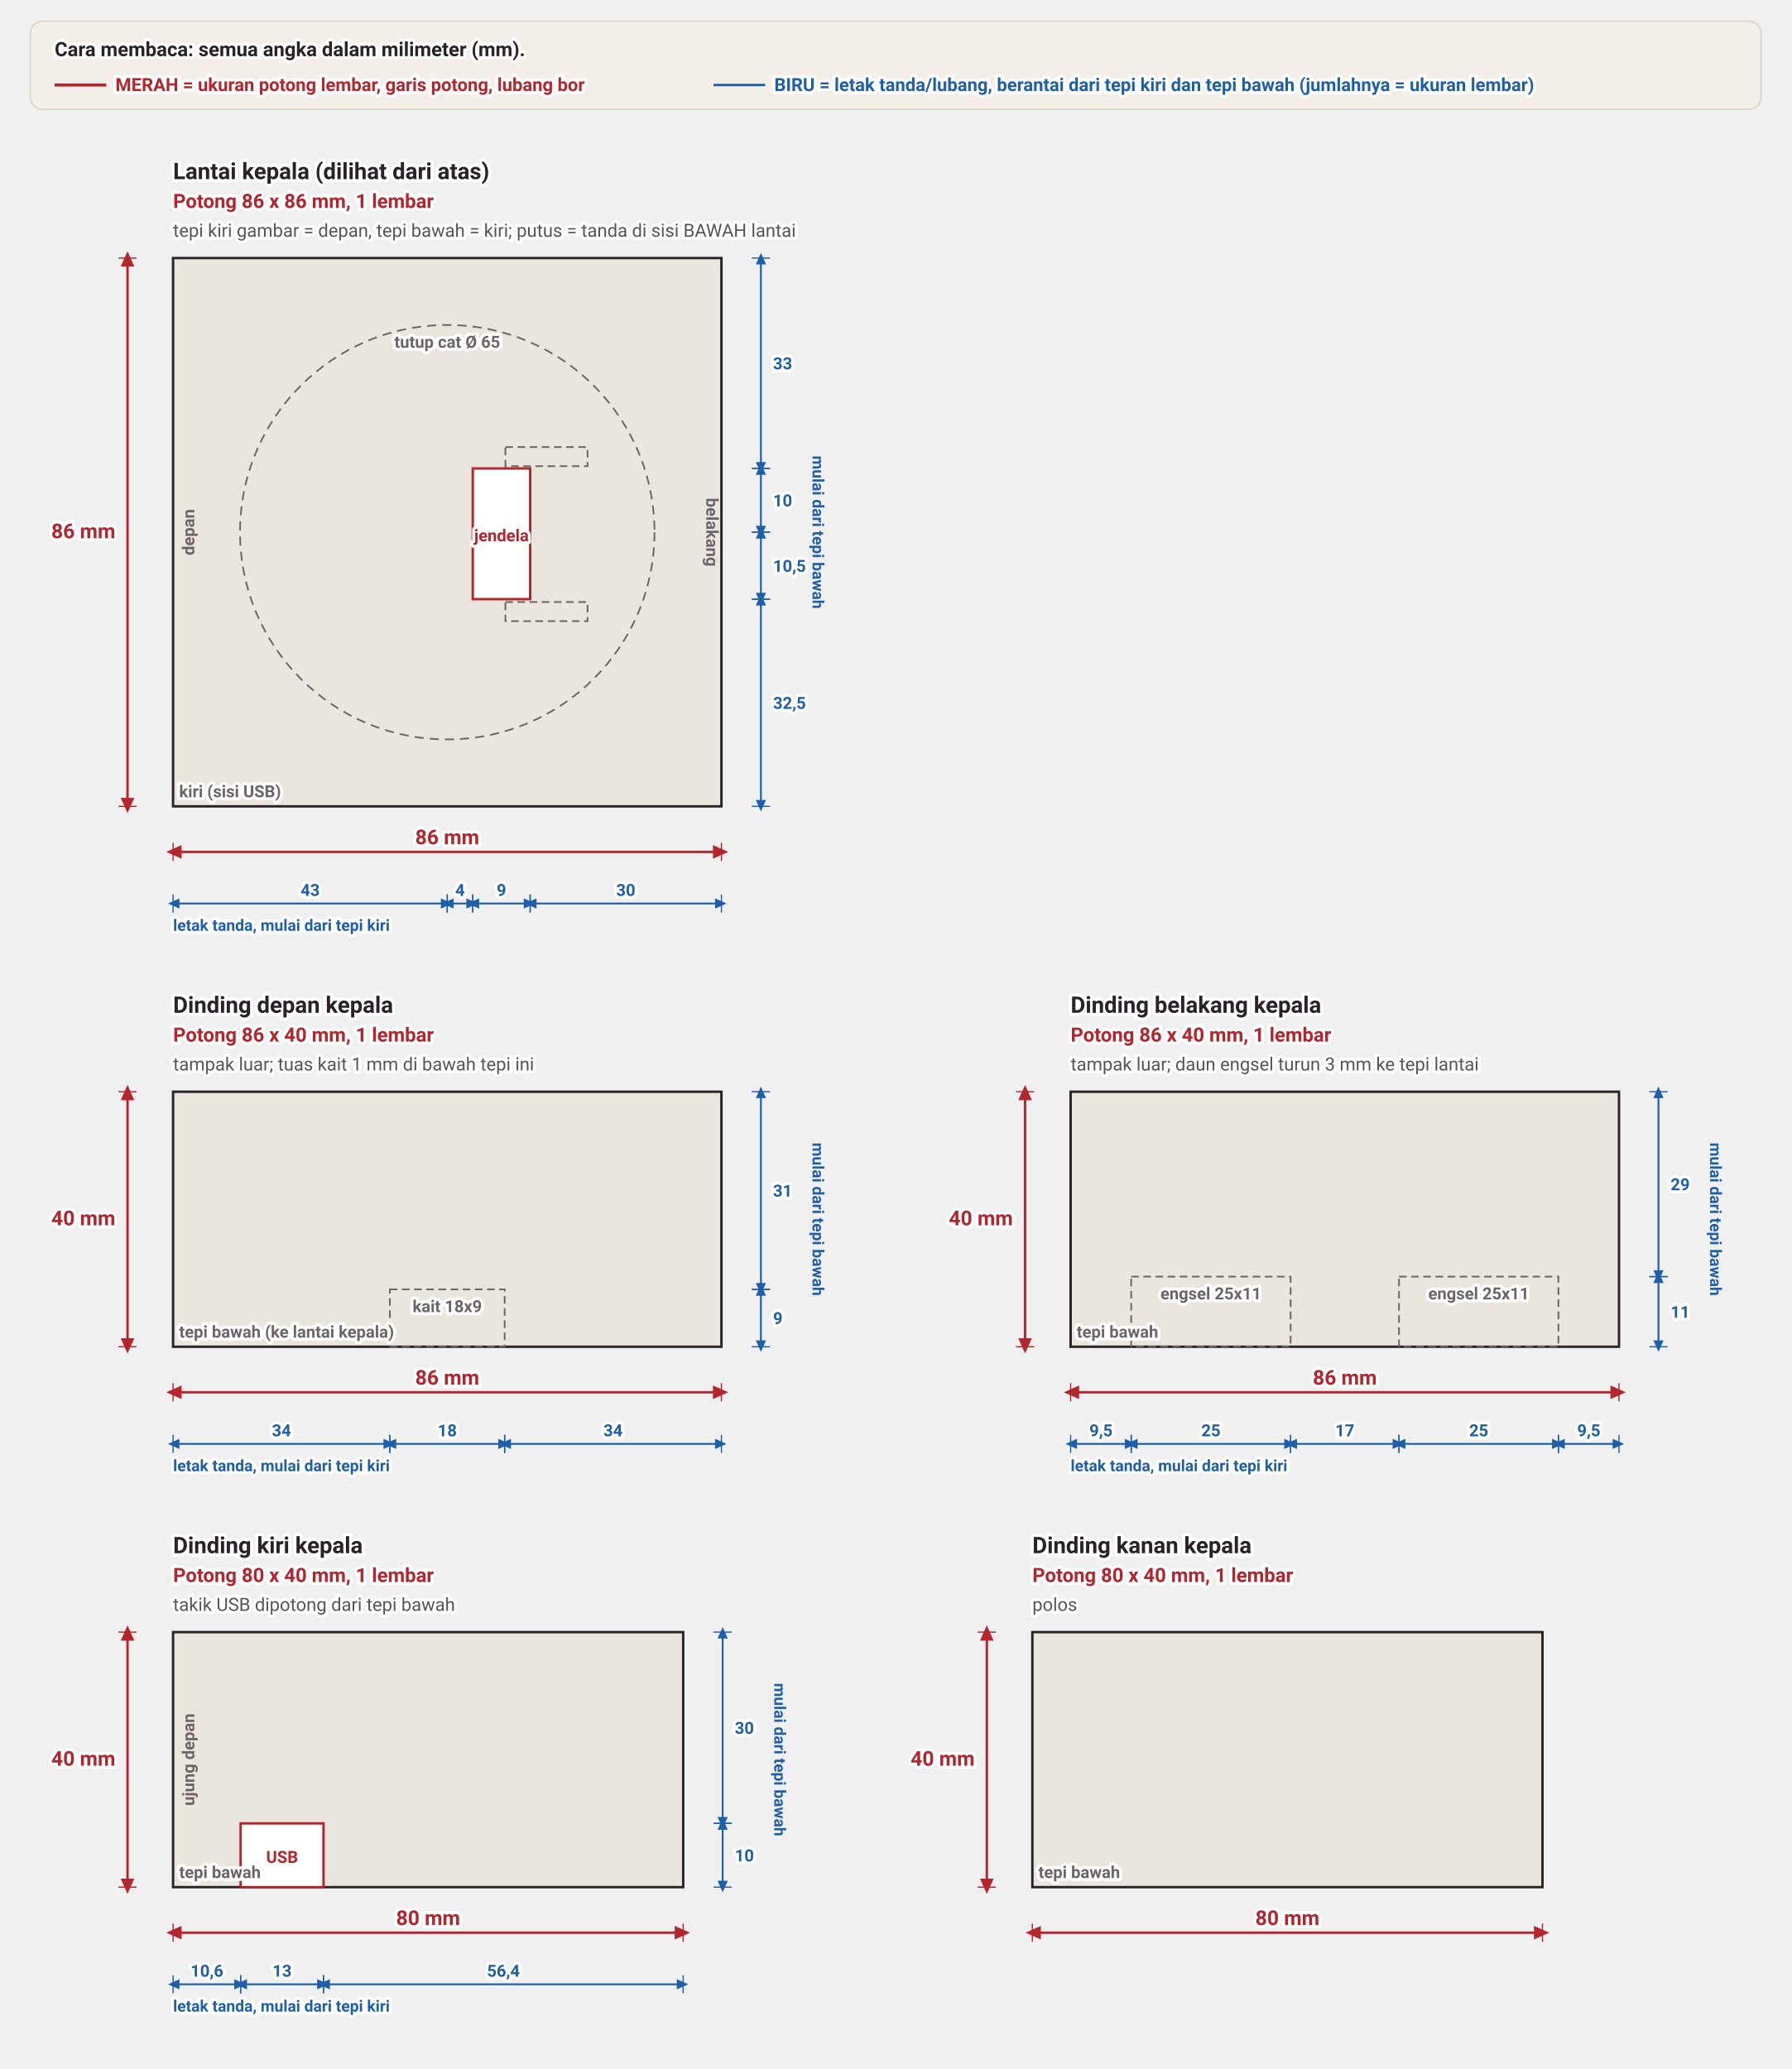
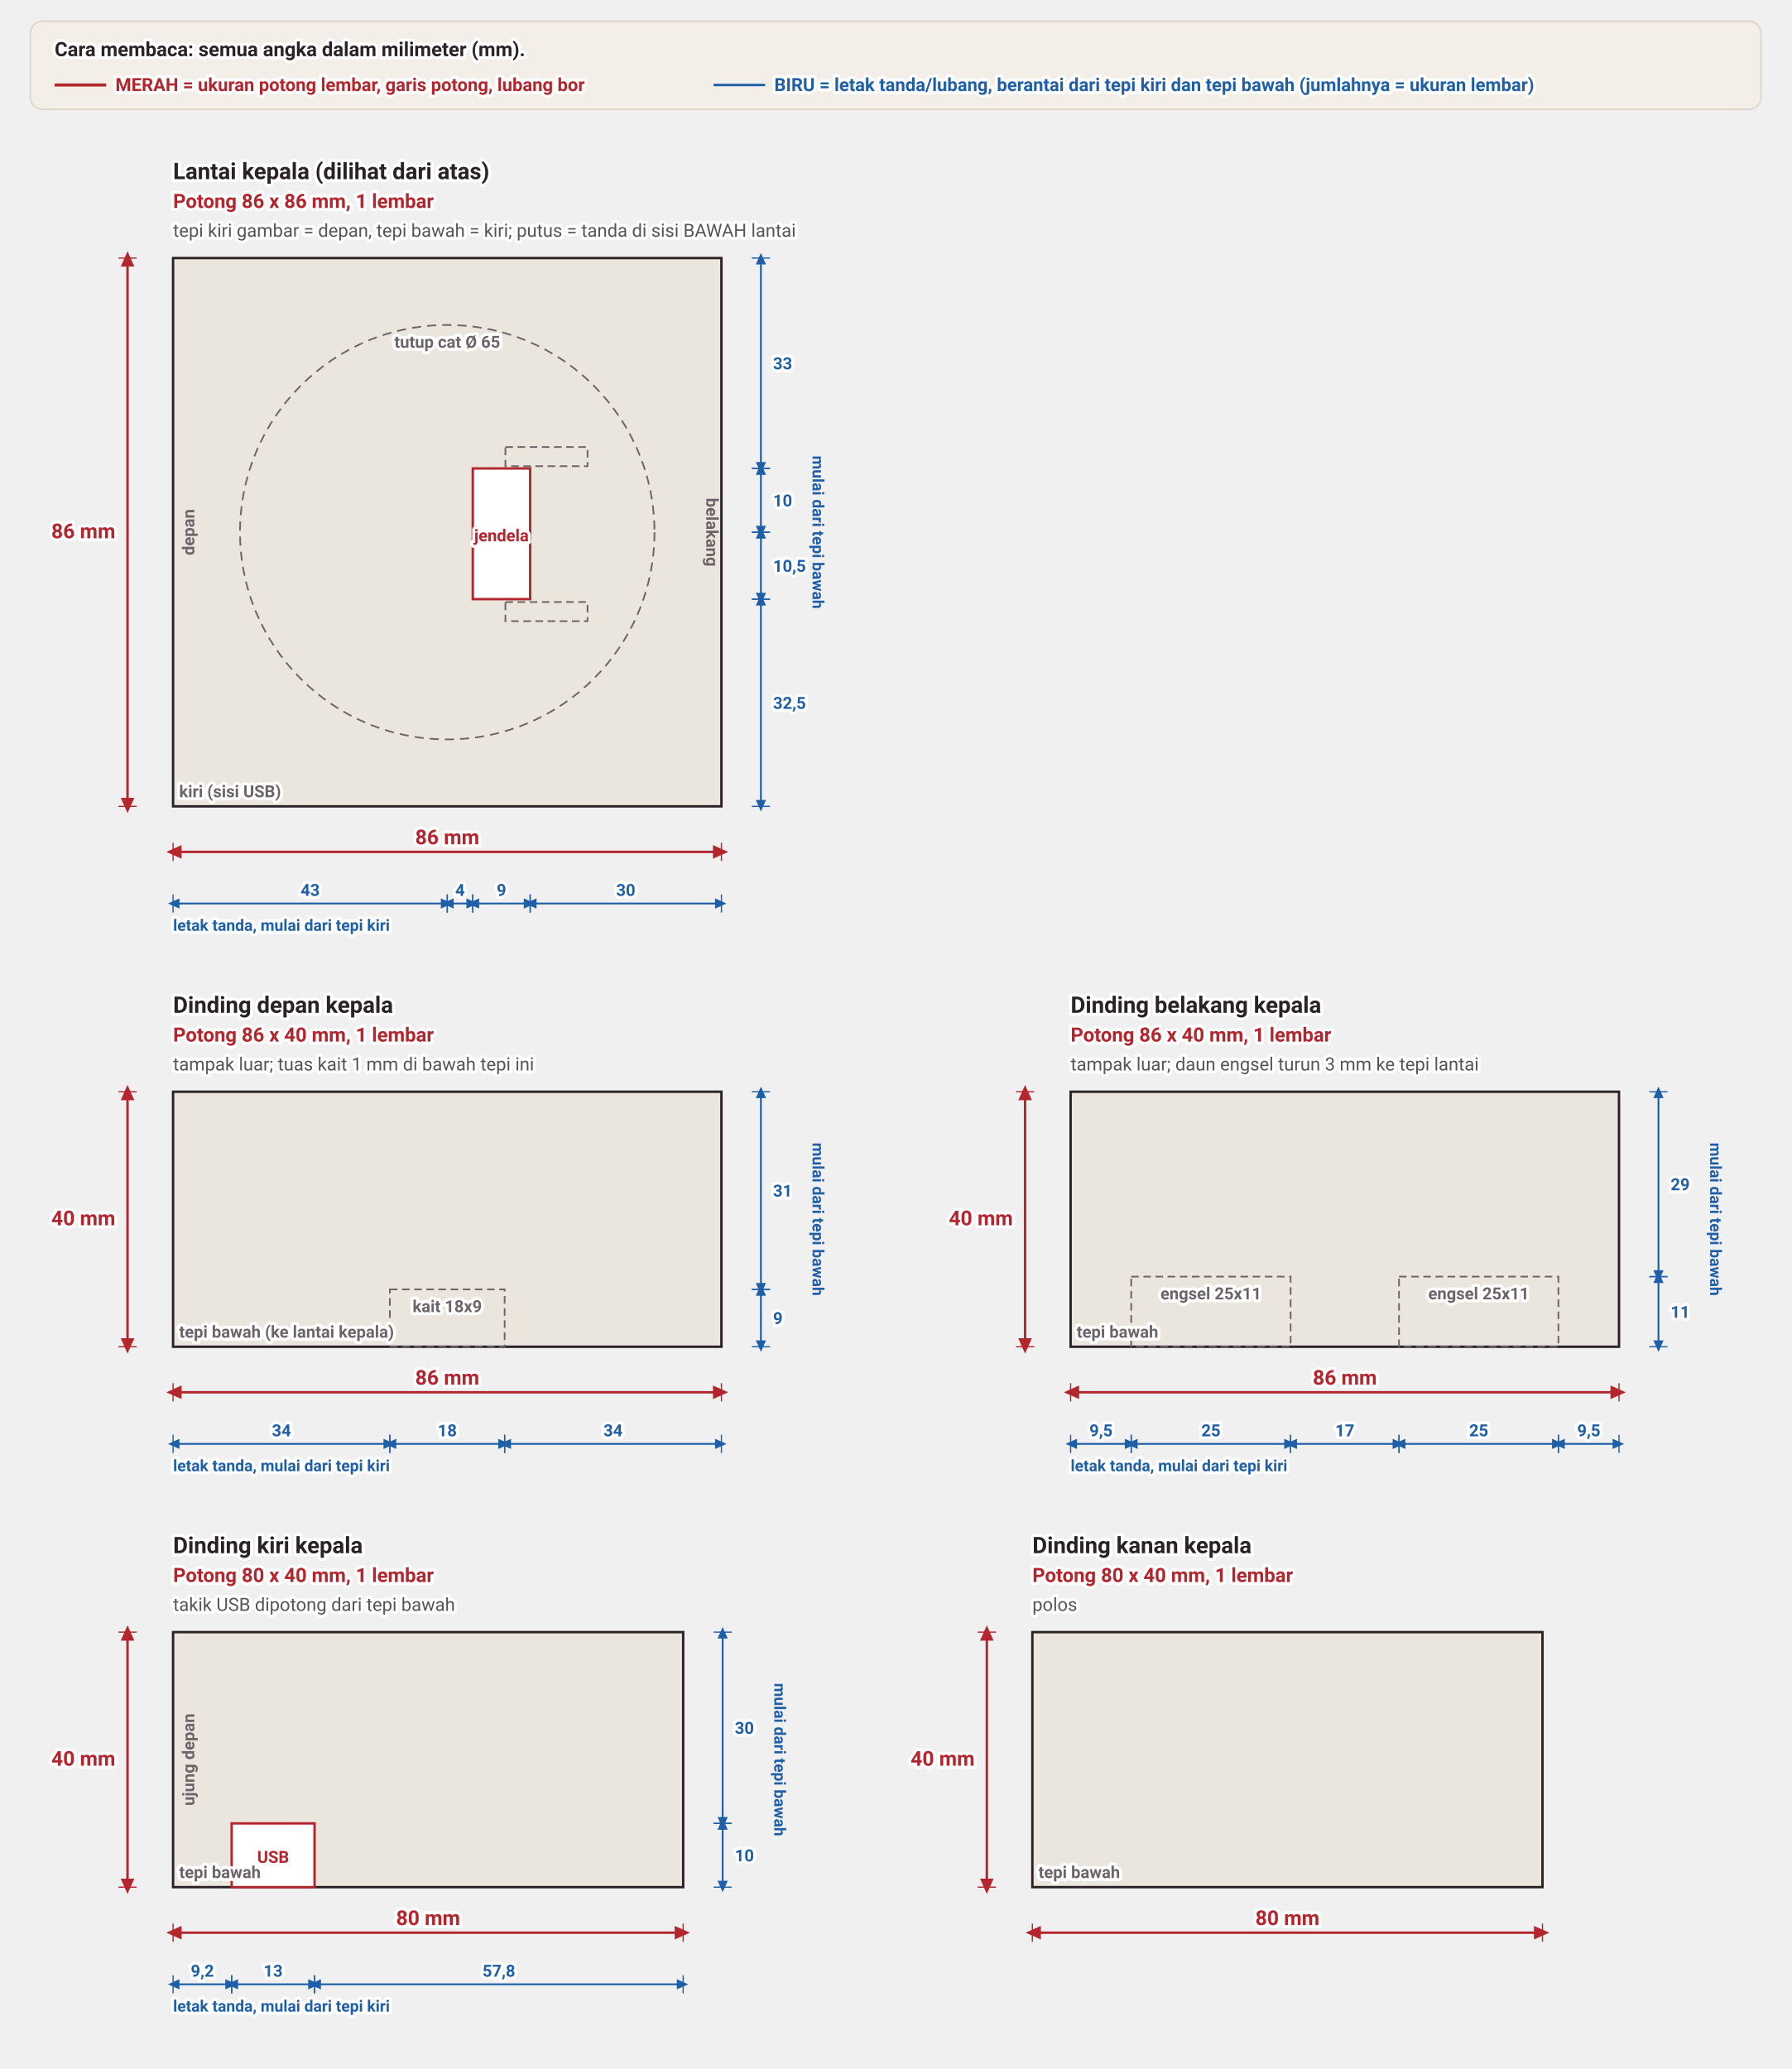
<svg xmlns="http://www.w3.org/2000/svg" viewBox="0 0 1180 1363" font-family="system-ui,Segoe UI,Roboto,sans-serif" role="img" aria-label="Lembar PVC kepala">
  <defs>
    <marker id="pa" viewBox="0 0 10 10" refX="5" refY="5" markerWidth="7" markerHeight="7" orient="auto-start-reverse">
      <path d="M0,1 L9,5 L0,9 z" fill="#1f5fa8" />
    </marker>
    <marker id="pm" viewBox="0 0 10 10" refX="5" refY="5" markerWidth="7" markerHeight="7" orient="auto-start-reverse">
      <path d="M0,1 L9,5 L0,9 z" fill="#b3262e" />
    </marker>
  </defs>
  <rect x="20" y="14" width="1140" height="58" rx="8" fill="#f3efe8" stroke="#ddd5c8" />
  <text x="36.0" y="37.0" font-size="13" font-weight="700" fill="#2a2226" text-anchor="start" paint-order="stroke" stroke="#fff" stroke-width="4" stroke-linejoin="round">Cara membaca: semua angka dalam milimeter (mm).</text>
  <line x1="36" y1="56" x2="70" y2="56" stroke="#b3262e" stroke-width="2" />
  <text x="76.0" y="60.0" font-size="12" font-weight="600" fill="#b3262e" text-anchor="start" paint-order="stroke" stroke="#fff" stroke-width="4" stroke-linejoin="round">MERAH = ukuran potong lembar, garis potong, lubang bor</text>
  <line x1="470" y1="56" x2="504" y2="56" stroke="#1f5fa8" stroke-width="1.6" />
  <text x="510.0" y="60.0" font-size="12" font-weight="600" fill="#1f5fa8" text-anchor="start" paint-order="stroke" stroke="#fff" stroke-width="4" stroke-linejoin="round">BIRU = letak tanda/lubang, berantai dari tepi kiri dan tepi bawah (jumlahnya = ukuran lembar)</text>
  <rect x="114.0" y="170.0" width="361.2" height="361.2" fill="#ebe6dd" stroke="#2a2226" stroke-width="1.6" />
  <circle cx="294.6" cy="350.6" r="136.5" fill="none" stroke="#6c6469" stroke-width="1.1" stroke-dasharray="6 4" />
  <text x="294.6" y="229.1" font-size="11" font-weight="600" fill="#6c6469" text-anchor="middle" paint-order="stroke" stroke="#fff" stroke-width="4" stroke-linejoin="round">tutup cat Ø 65</text>
  <rect x="332.9" y="396.6" width="54.1" height="12.6" fill="none" stroke="#6c6469" stroke-width="1.1" stroke-dasharray="5 3" />
  <rect x="332.9" y="294.5" width="54.1" height="12.6" fill="none" stroke="#6c6469" stroke-width="1.1" stroke-dasharray="5 3" />
  <rect x="311.4" y="308.6" width="37.8" height="86.1" fill="#fff" stroke="#b3262e" stroke-width="1.6" />
  <text x="330.3" y="356.6" font-size="11" font-weight="700" fill="#b3262e" text-anchor="middle" paint-order="stroke" stroke="#fff" stroke-width="4" stroke-linejoin="round">jendela</text>
  <line x1="114.0" y1="561.2" x2="475.2" y2="561.2" stroke="#b3262e" stroke-width="1.6" marker-start="url(#pm)" marker-end="url(#pm)" />
  <line x1="114.0" y1="555.2" x2="114.0" y2="567.2" stroke="#b3262e" stroke-width=".8" />
  <line x1="475.2" y1="555.2" x2="475.2" y2="567.2" stroke="#b3262e" stroke-width=".8" />
  <text x="294.6" y="556.2" font-size="13.5" font-weight="700" fill="#b3262e" text-anchor="middle" paint-order="stroke" stroke="#fff" stroke-width="4" stroke-linejoin="round">86 mm</text>
  <line x1="84.0" y1="531.2" x2="84.0" y2="170.0" stroke="#b3262e" stroke-width="1.6" marker-start="url(#pm)" marker-end="url(#pm)" />
  <line x1="78.0" y1="531.2" x2="90.0" y2="531.2" stroke="#b3262e" stroke-width=".8" />
  <line x1="78.0" y1="170.0" x2="90.0" y2="170.0" stroke="#b3262e" stroke-width=".8" />
  <text x="76.0" y="354.6" font-size="13.5" font-weight="700" fill="#b3262e" text-anchor="end" paint-order="stroke" stroke="#fff" stroke-width="4" stroke-linejoin="round">86 mm</text>
  <line x1="114.0" y1="595.2" x2="294.6" y2="595.2" stroke="#1f5fa8" stroke-width="1.2" marker-start="url(#pa)" marker-end="url(#pa)" />
  <line x1="114.0" y1="589.2" x2="114.0" y2="601.2" stroke="#1f5fa8" stroke-width=".8" />
  <line x1="294.6" y1="589.2" x2="294.6" y2="601.2" stroke="#1f5fa8" stroke-width=".8" />
  <text x="204.3" y="590.2" font-size="11" font-weight="700" fill="#1f5fa8" text-anchor="middle" paint-order="stroke" stroke="#fff" stroke-width="4" stroke-linejoin="round">43</text>
  <line x1="294.6" y1="595.2" x2="311.4" y2="595.2" stroke="#1f5fa8" stroke-width="1.2" marker-start="url(#pa)" marker-end="url(#pa)" />
  <line x1="294.6" y1="589.2" x2="294.6" y2="601.2" stroke="#1f5fa8" stroke-width=".8" />
  <line x1="311.4" y1="589.2" x2="311.4" y2="601.2" stroke="#1f5fa8" stroke-width=".8" />
  <text x="303.0" y="590.2" font-size="11" font-weight="700" fill="#1f5fa8" text-anchor="middle" paint-order="stroke" stroke="#fff" stroke-width="4" stroke-linejoin="round">4</text>
  <line x1="311.4" y1="595.2" x2="349.2" y2="595.2" stroke="#1f5fa8" stroke-width="1.2" marker-start="url(#pa)" marker-end="url(#pa)" />
  <line x1="311.4" y1="589.2" x2="311.4" y2="601.2" stroke="#1f5fa8" stroke-width=".8" />
  <line x1="349.2" y1="589.2" x2="349.2" y2="601.2" stroke="#1f5fa8" stroke-width=".8" />
  <text x="330.3" y="590.2" font-size="11" font-weight="700" fill="#1f5fa8" text-anchor="middle" paint-order="stroke" stroke="#fff" stroke-width="4" stroke-linejoin="round">9</text>
  <line x1="349.2" y1="595.2" x2="475.2" y2="595.2" stroke="#1f5fa8" stroke-width="1.2" marker-start="url(#pa)" marker-end="url(#pa)" />
  <line x1="349.2" y1="589.2" x2="349.2" y2="601.2" stroke="#1f5fa8" stroke-width=".8" />
  <line x1="475.2" y1="589.2" x2="475.2" y2="601.2" stroke="#1f5fa8" stroke-width=".8" />
  <text x="412.2" y="590.2" font-size="11" font-weight="700" fill="#1f5fa8" text-anchor="middle" paint-order="stroke" stroke="#fff" stroke-width="4" stroke-linejoin="round">30</text>
  <text x="114.0" y="613.2" font-size="10.5" font-weight="600" fill="#1f5fa8" text-anchor="start" paint-order="stroke" stroke="#fff" stroke-width="4" stroke-linejoin="round">letak tanda, mulai dari tepi kiri</text>
  <line x1="501.2" y1="531.2" x2="501.2" y2="394.7" stroke="#1f5fa8" stroke-width="1.2" marker-start="url(#pa)" marker-end="url(#pa)" />
  <line x1="495.2" y1="531.2" x2="507.2" y2="531.2" stroke="#1f5fa8" stroke-width=".8" />
  <line x1="495.2" y1="394.7" x2="507.2" y2="394.7" stroke="#1f5fa8" stroke-width=".8" />
  <text x="509.2" y="467.0" font-size="11" font-weight="700" fill="#1f5fa8" text-anchor="start" paint-order="stroke" stroke="#fff" stroke-width="4" stroke-linejoin="round">32,5</text>
  <line x1="501.2" y1="394.7" x2="501.2" y2="350.6" stroke="#1f5fa8" stroke-width="1.2" marker-start="url(#pa)" marker-end="url(#pa)" />
  <line x1="495.2" y1="394.7" x2="507.2" y2="394.7" stroke="#1f5fa8" stroke-width=".8" />
  <line x1="495.2" y1="350.6" x2="507.2" y2="350.6" stroke="#1f5fa8" stroke-width=".8" />
  <text x="509.2" y="376.7" font-size="11" font-weight="700" fill="#1f5fa8" text-anchor="start" paint-order="stroke" stroke="#fff" stroke-width="4" stroke-linejoin="round">10,5</text>
  <line x1="501.2" y1="350.6" x2="501.2" y2="308.6" stroke="#1f5fa8" stroke-width="1.2" marker-start="url(#pa)" marker-end="url(#pa)" />
  <line x1="495.2" y1="350.6" x2="507.2" y2="350.6" stroke="#1f5fa8" stroke-width=".8" />
  <line x1="495.2" y1="308.6" x2="507.2" y2="308.6" stroke="#1f5fa8" stroke-width=".8" />
  <text x="509.2" y="333.6" font-size="11" font-weight="700" fill="#1f5fa8" text-anchor="start" paint-order="stroke" stroke="#fff" stroke-width="4" stroke-linejoin="round">10</text>
  <line x1="501.2" y1="308.6" x2="501.2" y2="170.0" stroke="#1f5fa8" stroke-width="1.2" marker-start="url(#pa)" marker-end="url(#pa)" />
  <line x1="495.2" y1="308.6" x2="507.2" y2="308.6" stroke="#1f5fa8" stroke-width=".8" />
  <line x1="495.2" y1="170.0" x2="507.2" y2="170.0" stroke="#1f5fa8" stroke-width=".8" />
  <text x="509.2" y="243.3" font-size="11" font-weight="700" fill="#1f5fa8" text-anchor="start" paint-order="stroke" stroke="#fff" stroke-width="4" stroke-linejoin="round">33</text>
  <text x="535.2" y="350.6" font-size="10.5" font-weight="600" fill="#1f5fa8" text-anchor="middle" transform="rotate(90 535.2 350.6)">mulai dari tepi bawah</text>
  <text x="128.0" y="350.6" font-size="11" font-weight="600" fill="#6c6469" text-anchor="middle" transform="rotate(-90 128.0 350.6)">depan</text>
  <text x="465.2" y="350.6" font-size="11" font-weight="600" fill="#6c6469" text-anchor="middle" transform="rotate(90 465.2 350.6)">belakang</text>
  <text x="118.0" y="525.2" font-size="11" font-weight="600" fill="#6c6469" text-anchor="start" paint-order="stroke" stroke="#fff" stroke-width="4" stroke-linejoin="round">kiri (sisi USB)</text>
  <text x="114.0" y="118.0" font-size="15" font-weight="700" fill="#2a2226" text-anchor="start" paint-order="stroke" stroke="#fff" stroke-width="4" stroke-linejoin="round">Lantai kepala (dilihat dari atas)</text>
  <text x="114.0" y="137.0" font-size="13" font-weight="700" fill="#b3262e" text-anchor="start" paint-order="stroke" stroke="#fff" stroke-width="4" stroke-linejoin="round">Potong 86 x 86 mm, 1 lembar</text>
  <text x="114.0" y="156.0" font-size="12" font-weight="400" fill="#555" text-anchor="start" paint-order="stroke" stroke="#fff" stroke-width="4" stroke-linejoin="round">tepi kiri gambar = depan, tepi bawah = kiri; putus = tanda di sisi BAWAH lantai</text>
  <rect x="114.0" y="719.2" width="361.2" height="168.0" fill="#ebe6dd" stroke="#2a2226" stroke-width="1.6" />
  <rect x="256.8" y="849.4" width="75.6" height="37.8" fill="none" stroke="#6c6469" stroke-width="1.1" stroke-dasharray="5 3" />
  <text x="294.6" y="864.4" font-size="11" font-weight="600" fill="#6c6469" text-anchor="middle" paint-order="stroke" stroke="#fff" stroke-width="4" stroke-linejoin="round">kait 18x9</text>
  <line x1="114.0" y1="917.2" x2="475.2" y2="917.2" stroke="#b3262e" stroke-width="1.6" marker-start="url(#pm)" marker-end="url(#pm)" />
  <line x1="114.0" y1="911.2" x2="114.0" y2="923.2" stroke="#b3262e" stroke-width=".8" />
  <line x1="475.2" y1="911.2" x2="475.2" y2="923.2" stroke="#b3262e" stroke-width=".8" />
  <text x="294.6" y="912.2" font-size="13.5" font-weight="700" fill="#b3262e" text-anchor="middle" paint-order="stroke" stroke="#fff" stroke-width="4" stroke-linejoin="round">86 mm</text>
  <line x1="84.0" y1="887.2" x2="84.0" y2="719.2" stroke="#b3262e" stroke-width="1.6" marker-start="url(#pm)" marker-end="url(#pm)" />
  <line x1="78.0" y1="887.2" x2="90.0" y2="887.2" stroke="#b3262e" stroke-width=".8" />
  <line x1="78.0" y1="719.2" x2="90.0" y2="719.2" stroke="#b3262e" stroke-width=".8" />
  <text x="76.0" y="807.2" font-size="13.5" font-weight="700" fill="#b3262e" text-anchor="end" paint-order="stroke" stroke="#fff" stroke-width="4" stroke-linejoin="round">40 mm</text>
  <line x1="114.0" y1="951.2" x2="256.8" y2="951.2" stroke="#1f5fa8" stroke-width="1.2" marker-start="url(#pa)" marker-end="url(#pa)" />
  <line x1="114.0" y1="945.2" x2="114.0" y2="957.2" stroke="#1f5fa8" stroke-width=".8" />
  <line x1="256.8" y1="945.2" x2="256.8" y2="957.2" stroke="#1f5fa8" stroke-width=".8" />
  <text x="185.4" y="946.2" font-size="11" font-weight="700" fill="#1f5fa8" text-anchor="middle" paint-order="stroke" stroke="#fff" stroke-width="4" stroke-linejoin="round">34</text>
  <line x1="256.8" y1="951.2" x2="332.4" y2="951.2" stroke="#1f5fa8" stroke-width="1.2" marker-start="url(#pa)" marker-end="url(#pa)" />
  <line x1="256.8" y1="945.2" x2="256.8" y2="957.2" stroke="#1f5fa8" stroke-width=".8" />
  <line x1="332.4" y1="945.2" x2="332.4" y2="957.2" stroke="#1f5fa8" stroke-width=".8" />
  <text x="294.6" y="946.2" font-size="11" font-weight="700" fill="#1f5fa8" text-anchor="middle" paint-order="stroke" stroke="#fff" stroke-width="4" stroke-linejoin="round">18</text>
  <line x1="332.4" y1="951.2" x2="475.2" y2="951.2" stroke="#1f5fa8" stroke-width="1.2" marker-start="url(#pa)" marker-end="url(#pa)" />
  <line x1="332.4" y1="945.2" x2="332.4" y2="957.2" stroke="#1f5fa8" stroke-width=".8" />
  <line x1="475.2" y1="945.2" x2="475.2" y2="957.2" stroke="#1f5fa8" stroke-width=".8" />
  <text x="403.8" y="946.2" font-size="11" font-weight="700" fill="#1f5fa8" text-anchor="middle" paint-order="stroke" stroke="#fff" stroke-width="4" stroke-linejoin="round">34</text>
  <text x="114.0" y="969.2" font-size="10.5" font-weight="600" fill="#1f5fa8" text-anchor="start" paint-order="stroke" stroke="#fff" stroke-width="4" stroke-linejoin="round">letak tanda, mulai dari tepi kiri</text>
  <line x1="501.2" y1="887.2" x2="501.2" y2="849.4" stroke="#1f5fa8" stroke-width="1.2" marker-start="url(#pa)" marker-end="url(#pa)" />
  <line x1="495.2" y1="887.2" x2="507.2" y2="887.2" stroke="#1f5fa8" stroke-width=".8" />
  <line x1="495.2" y1="849.4" x2="507.2" y2="849.4" stroke="#1f5fa8" stroke-width=".8" />
  <text x="509.2" y="872.3" font-size="11" font-weight="700" fill="#1f5fa8" text-anchor="start" paint-order="stroke" stroke="#fff" stroke-width="4" stroke-linejoin="round">9</text>
  <line x1="501.2" y1="849.4" x2="501.2" y2="719.2" stroke="#1f5fa8" stroke-width="1.2" marker-start="url(#pa)" marker-end="url(#pa)" />
  <line x1="495.2" y1="849.4" x2="507.2" y2="849.4" stroke="#1f5fa8" stroke-width=".8" />
  <line x1="495.2" y1="719.2" x2="507.2" y2="719.2" stroke="#1f5fa8" stroke-width=".8" />
  <text x="509.2" y="788.3" font-size="11" font-weight="700" fill="#1f5fa8" text-anchor="start" paint-order="stroke" stroke="#fff" stroke-width="4" stroke-linejoin="round">31</text>
  <text x="535.2" y="803.2" font-size="10.5" font-weight="600" fill="#1f5fa8" text-anchor="middle" transform="rotate(90 535.2 803.2)">mulai dari tepi bawah</text>
  <text x="118.0" y="881.2" font-size="11" font-weight="600" fill="#6c6469" text-anchor="start" paint-order="stroke" stroke="#fff" stroke-width="4" stroke-linejoin="round">tepi bawah (ke lantai kepala)</text>
  <text x="114.0" y="667.2" font-size="15" font-weight="700" fill="#2a2226" text-anchor="start" paint-order="stroke" stroke="#fff" stroke-width="4" stroke-linejoin="round">Dinding depan kepala</text>
  <text x="114.0" y="686.2" font-size="13" font-weight="700" fill="#b3262e" text-anchor="start" paint-order="stroke" stroke="#fff" stroke-width="4" stroke-linejoin="round">Potong 86 x 40 mm, 1 lembar</text>
  <text x="114.0" y="705.2" font-size="12" font-weight="400" fill="#555" text-anchor="start" paint-order="stroke" stroke="#fff" stroke-width="4" stroke-linejoin="round">tampak luar; tuas kait 1 mm di bawah tepi ini</text>
  <rect x="705.2" y="719.2" width="361.2" height="168.0" fill="#ebe6dd" stroke="#2a2226" stroke-width="1.6" />
  <rect x="745.1" y="841.0" width="105.0" height="46.2" fill="none" stroke="#6c6469" stroke-width="1.1" stroke-dasharray="5 3" />
  <text x="797.6" y="856.0" font-size="11" font-weight="600" fill="#6c6469" text-anchor="middle" paint-order="stroke" stroke="#fff" stroke-width="4" stroke-linejoin="round">engsel 25x11</text>
  <rect x="921.5" y="841.0" width="105.0" height="46.2" fill="none" stroke="#6c6469" stroke-width="1.1" stroke-dasharray="5 3" />
  <text x="974.0" y="856.0" font-size="11" font-weight="600" fill="#6c6469" text-anchor="middle" paint-order="stroke" stroke="#fff" stroke-width="4" stroke-linejoin="round">engsel 25x11</text>
  <line x1="705.2" y1="917.2" x2="1066.4" y2="917.2" stroke="#b3262e" stroke-width="1.6" marker-start="url(#pm)" marker-end="url(#pm)" />
  <line x1="705.2" y1="911.2" x2="705.2" y2="923.2" stroke="#b3262e" stroke-width=".8" />
  <line x1="1066.4" y1="911.2" x2="1066.4" y2="923.2" stroke="#b3262e" stroke-width=".8" />
  <text x="885.8" y="912.2" font-size="13.5" font-weight="700" fill="#b3262e" text-anchor="middle" paint-order="stroke" stroke="#fff" stroke-width="4" stroke-linejoin="round">86 mm</text>
  <line x1="675.2" y1="887.2" x2="675.2" y2="719.2" stroke="#b3262e" stroke-width="1.6" marker-start="url(#pm)" marker-end="url(#pm)" />
  <line x1="669.2" y1="887.2" x2="681.2" y2="887.2" stroke="#b3262e" stroke-width=".8" />
  <line x1="669.2" y1="719.2" x2="681.2" y2="719.2" stroke="#b3262e" stroke-width=".8" />
  <text x="667.2" y="807.2" font-size="13.5" font-weight="700" fill="#b3262e" text-anchor="end" paint-order="stroke" stroke="#fff" stroke-width="4" stroke-linejoin="round">40 mm</text>
  <line x1="705.2" y1="951.2" x2="745.1" y2="951.2" stroke="#1f5fa8" stroke-width="1.2" marker-start="url(#pa)" marker-end="url(#pa)" />
  <line x1="705.2" y1="945.2" x2="705.2" y2="957.2" stroke="#1f5fa8" stroke-width=".8" />
  <line x1="745.1" y1="945.2" x2="745.1" y2="957.2" stroke="#1f5fa8" stroke-width=".8" />
  <text x="725.2" y="946.2" font-size="11" font-weight="700" fill="#1f5fa8" text-anchor="middle" paint-order="stroke" stroke="#fff" stroke-width="4" stroke-linejoin="round">9,5</text>
  <line x1="745.1" y1="951.2" x2="850.1" y2="951.2" stroke="#1f5fa8" stroke-width="1.2" marker-start="url(#pa)" marker-end="url(#pa)" />
  <line x1="745.1" y1="945.2" x2="745.1" y2="957.2" stroke="#1f5fa8" stroke-width=".8" />
  <line x1="850.1" y1="945.2" x2="850.1" y2="957.2" stroke="#1f5fa8" stroke-width=".8" />
  <text x="797.6" y="946.2" font-size="11" font-weight="700" fill="#1f5fa8" text-anchor="middle" paint-order="stroke" stroke="#fff" stroke-width="4" stroke-linejoin="round">25</text>
  <line x1="850.1" y1="951.2" x2="921.5" y2="951.2" stroke="#1f5fa8" stroke-width="1.2" marker-start="url(#pa)" marker-end="url(#pa)" />
  <line x1="850.1" y1="945.2" x2="850.1" y2="957.2" stroke="#1f5fa8" stroke-width=".8" />
  <line x1="921.5" y1="945.2" x2="921.5" y2="957.2" stroke="#1f5fa8" stroke-width=".8" />
  <text x="885.8" y="946.2" font-size="11" font-weight="700" fill="#1f5fa8" text-anchor="middle" paint-order="stroke" stroke="#fff" stroke-width="4" stroke-linejoin="round">17</text>
  <line x1="921.5" y1="951.2" x2="1026.5" y2="951.2" stroke="#1f5fa8" stroke-width="1.2" marker-start="url(#pa)" marker-end="url(#pa)" />
  <line x1="921.5" y1="945.2" x2="921.5" y2="957.2" stroke="#1f5fa8" stroke-width=".8" />
  <line x1="1026.5" y1="945.2" x2="1026.5" y2="957.2" stroke="#1f5fa8" stroke-width=".8" />
  <text x="974.0" y="946.2" font-size="11" font-weight="700" fill="#1f5fa8" text-anchor="middle" paint-order="stroke" stroke="#fff" stroke-width="4" stroke-linejoin="round">25</text>
  <line x1="1026.5" y1="951.2" x2="1066.4" y2="951.2" stroke="#1f5fa8" stroke-width="1.2" marker-start="url(#pa)" marker-end="url(#pa)" />
  <line x1="1026.5" y1="945.2" x2="1026.5" y2="957.2" stroke="#1f5fa8" stroke-width=".8" />
  <line x1="1066.4" y1="945.2" x2="1066.4" y2="957.2" stroke="#1f5fa8" stroke-width=".8" />
  <text x="1046.5" y="946.2" font-size="11" font-weight="700" fill="#1f5fa8" text-anchor="middle" paint-order="stroke" stroke="#fff" stroke-width="4" stroke-linejoin="round">9,5</text>
  <text x="705.2" y="969.2" font-size="10.5" font-weight="600" fill="#1f5fa8" text-anchor="start" paint-order="stroke" stroke="#fff" stroke-width="4" stroke-linejoin="round">letak tanda, mulai dari tepi kiri</text>
  <line x1="1092.4" y1="887.2" x2="1092.4" y2="841.0" stroke="#1f5fa8" stroke-width="1.2" marker-start="url(#pa)" marker-end="url(#pa)" />
  <line x1="1086.4" y1="887.2" x2="1098.4" y2="887.2" stroke="#1f5fa8" stroke-width=".8" />
  <line x1="1086.4" y1="841.0" x2="1098.4" y2="841.0" stroke="#1f5fa8" stroke-width=".8" />
  <text x="1100.4" y="868.1" font-size="11" font-weight="700" fill="#1f5fa8" text-anchor="start" paint-order="stroke" stroke="#fff" stroke-width="4" stroke-linejoin="round">11</text>
  <line x1="1092.4" y1="841.0" x2="1092.4" y2="719.2" stroke="#1f5fa8" stroke-width="1.2" marker-start="url(#pa)" marker-end="url(#pa)" />
  <line x1="1086.4" y1="841.0" x2="1098.4" y2="841.0" stroke="#1f5fa8" stroke-width=".8" />
  <line x1="1086.4" y1="719.2" x2="1098.4" y2="719.2" stroke="#1f5fa8" stroke-width=".8" />
  <text x="1100.4" y="784.1" font-size="11" font-weight="700" fill="#1f5fa8" text-anchor="start" paint-order="stroke" stroke="#fff" stroke-width="4" stroke-linejoin="round">29</text>
  <text x="1126.4" y="803.2" font-size="10.5" font-weight="600" fill="#1f5fa8" text-anchor="middle" transform="rotate(90 1126.4 803.2)">mulai dari tepi bawah</text>
  <text x="709.2" y="881.2" font-size="11" font-weight="600" fill="#6c6469" text-anchor="start" paint-order="stroke" stroke="#fff" stroke-width="4" stroke-linejoin="round">tepi bawah</text>
  <text x="705.2" y="667.2" font-size="15" font-weight="700" fill="#2a2226" text-anchor="start" paint-order="stroke" stroke="#fff" stroke-width="4" stroke-linejoin="round">Dinding belakang kepala</text>
  <text x="705.2" y="686.2" font-size="13" font-weight="700" fill="#b3262e" text-anchor="start" paint-order="stroke" stroke="#fff" stroke-width="4" stroke-linejoin="round">Potong 86 x 40 mm, 1 lembar</text>
  <text x="705.2" y="705.2" font-size="12" font-weight="400" fill="#555" text-anchor="start" paint-order="stroke" stroke="#fff" stroke-width="4" stroke-linejoin="round">tampak luar; daun engsel turun 3 mm ke tepi lantai</text>
  <rect x="114.0" y="1075.2" width="336.0" height="168.0" fill="#ebe6dd" stroke="#2a2226" stroke-width="1.6" />
-   <rect x="158.5" y="1201.2" width="54.6" height="42.0" fill="#fff" stroke="#b3262e" stroke-width="1.6" />
-   <text x="185.8" y="1227.2" font-size="11" font-weight="700" fill="#b3262e" text-anchor="middle" paint-order="stroke" stroke="#fff" stroke-width="4" stroke-linejoin="round">USB</text>
+   <rect x="152.6" y="1201.2" width="54.6" height="42.0" fill="#fff" stroke="#b3262e" stroke-width="1.6" />
+   <text x="179.9" y="1227.2" font-size="11" font-weight="700" fill="#b3262e" text-anchor="middle" paint-order="stroke" stroke="#fff" stroke-width="4" stroke-linejoin="round">USB</text>
  <line x1="114.0" y1="1273.2" x2="450.0" y2="1273.2" stroke="#b3262e" stroke-width="1.6" marker-start="url(#pm)" marker-end="url(#pm)" />
  <line x1="114.0" y1="1267.2" x2="114.0" y2="1279.2" stroke="#b3262e" stroke-width=".8" />
  <line x1="450.0" y1="1267.2" x2="450.0" y2="1279.2" stroke="#b3262e" stroke-width=".8" />
  <text x="282.0" y="1268.2" font-size="13.5" font-weight="700" fill="#b3262e" text-anchor="middle" paint-order="stroke" stroke="#fff" stroke-width="4" stroke-linejoin="round">80 mm</text>
  <line x1="84.0" y1="1243.2" x2="84.0" y2="1075.2" stroke="#b3262e" stroke-width="1.6" marker-start="url(#pm)" marker-end="url(#pm)" />
  <line x1="78.0" y1="1243.2" x2="90.0" y2="1243.2" stroke="#b3262e" stroke-width=".8" />
  <line x1="78.0" y1="1075.2" x2="90.0" y2="1075.2" stroke="#b3262e" stroke-width=".8" />
  <text x="76.0" y="1163.2" font-size="13.5" font-weight="700" fill="#b3262e" text-anchor="end" paint-order="stroke" stroke="#fff" stroke-width="4" stroke-linejoin="round">40 mm</text>
-   <line x1="114.0" y1="1307.2" x2="158.5" y2="1307.2" stroke="#1f5fa8" stroke-width="1.2" marker-start="url(#pa)" marker-end="url(#pa)" />
+   <line x1="114.0" y1="1307.2" x2="152.6" y2="1307.2" stroke="#1f5fa8" stroke-width="1.2" marker-start="url(#pa)" marker-end="url(#pa)" />
  <line x1="114.0" y1="1301.2" x2="114.0" y2="1313.2" stroke="#1f5fa8" stroke-width=".8" />
-   <line x1="158.5" y1="1301.2" x2="158.5" y2="1313.2" stroke="#1f5fa8" stroke-width=".8" />
-   <text x="136.3" y="1302.2" font-size="11" font-weight="700" fill="#1f5fa8" text-anchor="middle" paint-order="stroke" stroke="#fff" stroke-width="4" stroke-linejoin="round">10,6</text>
-   <line x1="158.5" y1="1307.2" x2="213.1" y2="1307.2" stroke="#1f5fa8" stroke-width="1.2" marker-start="url(#pa)" marker-end="url(#pa)" />
-   <line x1="158.5" y1="1301.2" x2="158.5" y2="1313.2" stroke="#1f5fa8" stroke-width=".8" />
-   <line x1="213.1" y1="1301.2" x2="213.1" y2="1313.2" stroke="#1f5fa8" stroke-width=".8" />
-   <text x="185.8" y="1302.2" font-size="11" font-weight="700" fill="#1f5fa8" text-anchor="middle" paint-order="stroke" stroke="#fff" stroke-width="4" stroke-linejoin="round">13</text>
-   <line x1="213.1" y1="1307.2" x2="450.0" y2="1307.2" stroke="#1f5fa8" stroke-width="1.2" marker-start="url(#pa)" marker-end="url(#pa)" />
-   <line x1="213.1" y1="1301.2" x2="213.1" y2="1313.2" stroke="#1f5fa8" stroke-width=".8" />
+   <line x1="152.6" y1="1301.2" x2="152.6" y2="1313.2" stroke="#1f5fa8" stroke-width=".8" />
+   <text x="133.3" y="1302.2" font-size="11" font-weight="700" fill="#1f5fa8" text-anchor="middle" paint-order="stroke" stroke="#fff" stroke-width="4" stroke-linejoin="round">9,2</text>
+   <line x1="152.6" y1="1307.2" x2="207.2" y2="1307.2" stroke="#1f5fa8" stroke-width="1.2" marker-start="url(#pa)" marker-end="url(#pa)" />
+   <line x1="152.6" y1="1301.2" x2="152.6" y2="1313.2" stroke="#1f5fa8" stroke-width=".8" />
+   <line x1="207.2" y1="1301.2" x2="207.2" y2="1313.2" stroke="#1f5fa8" stroke-width=".8" />
+   <text x="179.9" y="1302.2" font-size="11" font-weight="700" fill="#1f5fa8" text-anchor="middle" paint-order="stroke" stroke="#fff" stroke-width="4" stroke-linejoin="round">13</text>
+   <line x1="207.2" y1="1307.2" x2="450.0" y2="1307.2" stroke="#1f5fa8" stroke-width="1.2" marker-start="url(#pa)" marker-end="url(#pa)" />
+   <line x1="207.2" y1="1301.2" x2="207.2" y2="1313.2" stroke="#1f5fa8" stroke-width=".8" />
  <line x1="450.0" y1="1301.2" x2="450.0" y2="1313.2" stroke="#1f5fa8" stroke-width=".8" />
-   <text x="331.6" y="1302.2" font-size="11" font-weight="700" fill="#1f5fa8" text-anchor="middle" paint-order="stroke" stroke="#fff" stroke-width="4" stroke-linejoin="round">56,4</text>
+   <text x="328.6" y="1302.2" font-size="11" font-weight="700" fill="#1f5fa8" text-anchor="middle" paint-order="stroke" stroke="#fff" stroke-width="4" stroke-linejoin="round">57,8</text>
  <text x="114.0" y="1325.2" font-size="10.5" font-weight="600" fill="#1f5fa8" text-anchor="start" paint-order="stroke" stroke="#fff" stroke-width="4" stroke-linejoin="round">letak tanda, mulai dari tepi kiri</text>
  <line x1="476.0" y1="1243.2" x2="476.0" y2="1201.2" stroke="#1f5fa8" stroke-width="1.2" marker-start="url(#pa)" marker-end="url(#pa)" />
  <line x1="470.0" y1="1243.2" x2="482.0" y2="1243.2" stroke="#1f5fa8" stroke-width=".8" />
  <line x1="470.0" y1="1201.2" x2="482.0" y2="1201.2" stroke="#1f5fa8" stroke-width=".8" />
  <text x="484.0" y="1226.2" font-size="11" font-weight="700" fill="#1f5fa8" text-anchor="start" paint-order="stroke" stroke="#fff" stroke-width="4" stroke-linejoin="round">10</text>
  <line x1="476.0" y1="1201.2" x2="476.0" y2="1075.2" stroke="#1f5fa8" stroke-width="1.2" marker-start="url(#pa)" marker-end="url(#pa)" />
  <line x1="470.0" y1="1201.2" x2="482.0" y2="1201.2" stroke="#1f5fa8" stroke-width=".8" />
  <line x1="470.0" y1="1075.2" x2="482.0" y2="1075.2" stroke="#1f5fa8" stroke-width=".8" />
  <text x="484.0" y="1142.2" font-size="11" font-weight="700" fill="#1f5fa8" text-anchor="start" paint-order="stroke" stroke="#fff" stroke-width="4" stroke-linejoin="round">30</text>
  <text x="510.0" y="1159.2" font-size="10.5" font-weight="600" fill="#1f5fa8" text-anchor="middle" transform="rotate(90 510.0 1159.2)">mulai dari tepi bawah</text>
  <text x="118.0" y="1237.2" font-size="11" font-weight="600" fill="#6c6469" text-anchor="start" paint-order="stroke" stroke="#fff" stroke-width="4" stroke-linejoin="round">tepi bawah</text>
  <text x="128.0" y="1159.2" font-size="11" font-weight="600" fill="#6c6469" text-anchor="middle" transform="rotate(-90 128.0 1159.2)">ujung depan</text>
  <text x="114.0" y="1023.2" font-size="15" font-weight="700" fill="#2a2226" text-anchor="start" paint-order="stroke" stroke="#fff" stroke-width="4" stroke-linejoin="round">Dinding kiri kepala</text>
  <text x="114.0" y="1042.2" font-size="13" font-weight="700" fill="#b3262e" text-anchor="start" paint-order="stroke" stroke="#fff" stroke-width="4" stroke-linejoin="round">Potong 80 x 40 mm, 1 lembar</text>
  <text x="114.0" y="1061.2" font-size="12" font-weight="400" fill="#555" text-anchor="start" paint-order="stroke" stroke="#fff" stroke-width="4" stroke-linejoin="round">takik USB dipotong dari tepi bawah</text>
  <rect x="680.0" y="1075.2" width="336.0" height="168.0" fill="#ebe6dd" stroke="#2a2226" stroke-width="1.6" />
  <line x1="680.0" y1="1273.2" x2="1016.0" y2="1273.2" stroke="#b3262e" stroke-width="1.6" marker-start="url(#pm)" marker-end="url(#pm)" />
  <line x1="680.0" y1="1267.2" x2="680.0" y2="1279.2" stroke="#b3262e" stroke-width=".8" />
  <line x1="1016.0" y1="1267.2" x2="1016.0" y2="1279.2" stroke="#b3262e" stroke-width=".8" />
  <text x="848.0" y="1268.2" font-size="13.5" font-weight="700" fill="#b3262e" text-anchor="middle" paint-order="stroke" stroke="#fff" stroke-width="4" stroke-linejoin="round">80 mm</text>
  <line x1="650.0" y1="1243.2" x2="650.0" y2="1075.2" stroke="#b3262e" stroke-width="1.6" marker-start="url(#pm)" marker-end="url(#pm)" />
  <line x1="644.0" y1="1243.2" x2="656.0" y2="1243.2" stroke="#b3262e" stroke-width=".8" />
  <line x1="644.0" y1="1075.2" x2="656.0" y2="1075.2" stroke="#b3262e" stroke-width=".8" />
  <text x="642.0" y="1163.2" font-size="13.5" font-weight="700" fill="#b3262e" text-anchor="end" paint-order="stroke" stroke="#fff" stroke-width="4" stroke-linejoin="round">40 mm</text>
  <text x="684.0" y="1237.2" font-size="11" font-weight="600" fill="#6c6469" text-anchor="start" paint-order="stroke" stroke="#fff" stroke-width="4" stroke-linejoin="round">tepi bawah</text>
  <text x="680.0" y="1023.2" font-size="15" font-weight="700" fill="#2a2226" text-anchor="start" paint-order="stroke" stroke="#fff" stroke-width="4" stroke-linejoin="round">Dinding kanan kepala</text>
  <text x="680.0" y="1042.2" font-size="13" font-weight="700" fill="#b3262e" text-anchor="start" paint-order="stroke" stroke="#fff" stroke-width="4" stroke-linejoin="round">Potong 80 x 40 mm, 1 lembar</text>
  <text x="680.0" y="1061.2" font-size="12" font-weight="400" fill="#555" text-anchor="start" paint-order="stroke" stroke="#fff" stroke-width="4" stroke-linejoin="round">polos</text>
</svg>
